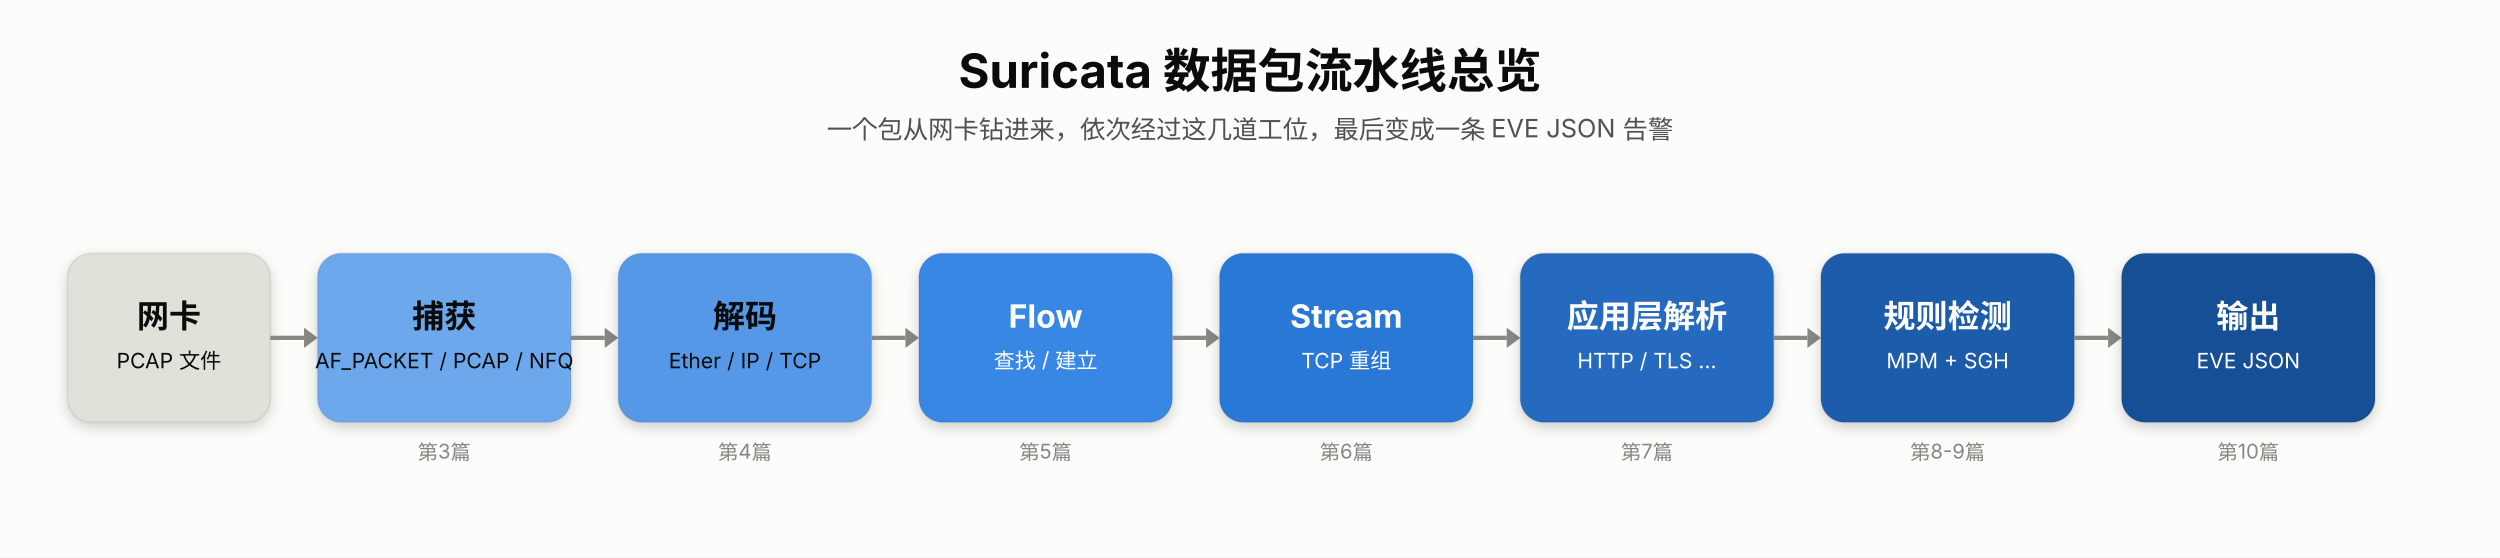
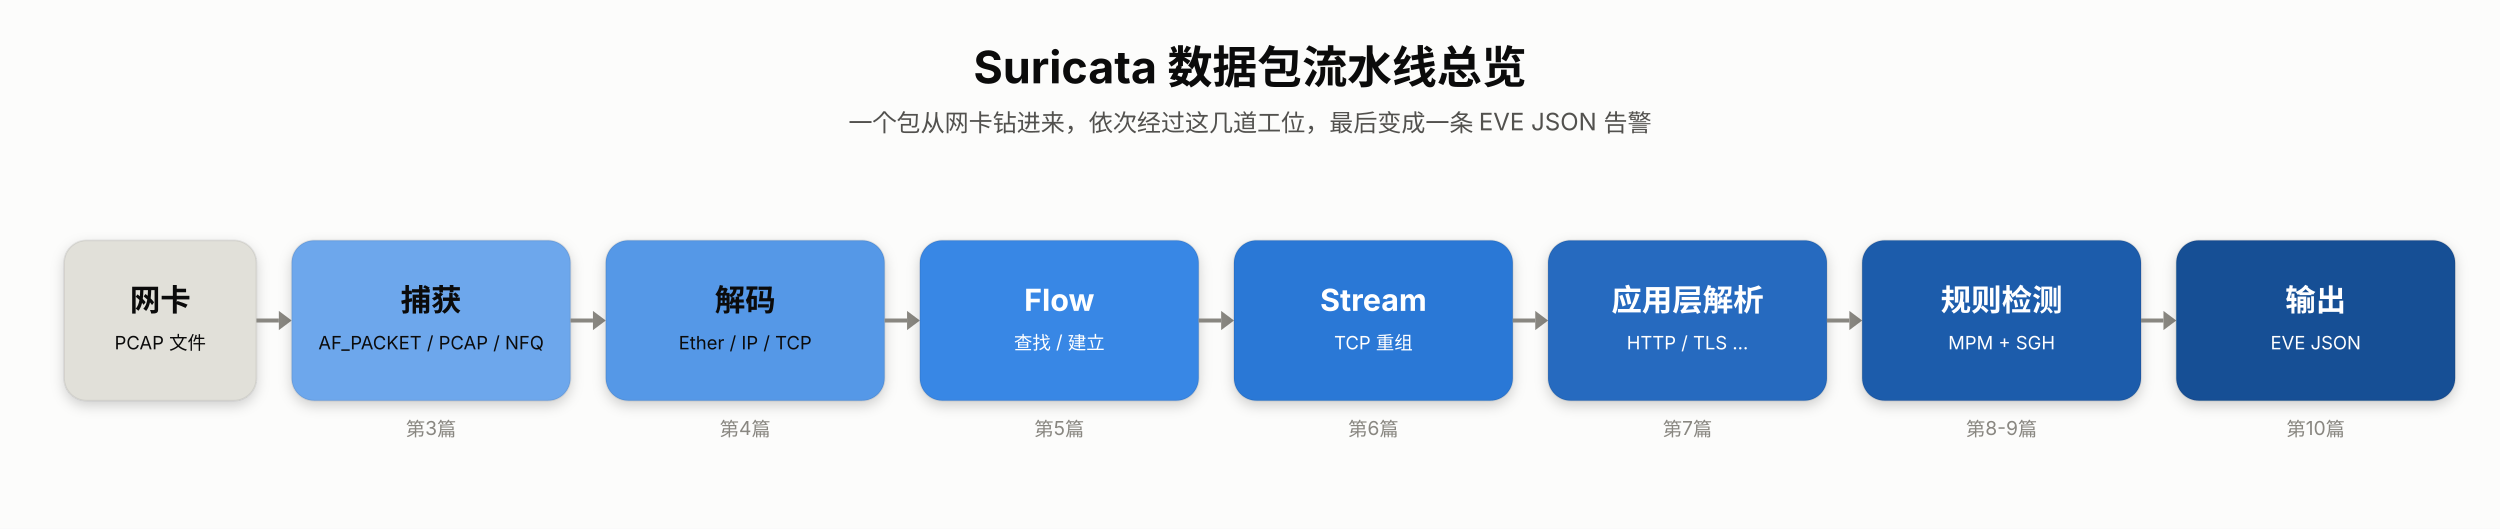
- <svg xmlns="http://www.w3.org/2000/svg" viewBox="0 0 1480 330" font-family="-apple-system, 'Segoe UI', 'PingFang SC', 'Microsoft YaHei', sans-serif">
-   <rect x="0" y="0" width="1480" height="330" fill="#fcfcfb" rx="0" />
+ <svg xmlns="http://www.w3.org/2000/svg" viewBox="0 0 1560 330" font-family="-apple-system, 'Segoe UI', 'PingFang SC', 'Microsoft YaHei', sans-serif">
+   <rect x="0" y="0" width="1560" height="330" fill="#fcfcfb" rx="0" />
  <filter id="softshadow" x="-20%" y="-20%" width="140%" height="140%">
    <feDropShadow dx="0" dy="3" stdDeviation="4" flood-color="#0b0b0b" flood-opacity="0.18" />
  </filter>
-   <text x="740.0" y="52" text-anchor="middle" font-size="28" font-weight="700" fill="#0b0b0b">Suricata 数据包流水线总览</text>
-   <text x="740.0" y="82" text-anchor="middle" font-size="15" fill="#52514e">一个包从网卡钻进来，依次经过这几道工位，最后变成一条 EVE JSON 告警</text>
+   <text x="780.0" y="52" text-anchor="middle" font-size="28" font-weight="700" fill="#0b0b0b">Suricata 数据包流水线总览</text>
+   <text x="780.0" y="82" text-anchor="middle" font-size="15" fill="#52514e">一个包从网卡钻进来，依次经过这几道工位，最后变成一条 EVE JSON 告警</text>
  <rect x="40" y="150" width="120" height="100" rx="14" fill="#e1e0d9" stroke="rgba(11,11,11,0.08)" stroke-width="1" filter="url(#softshadow)" />
  <text x="100.0" y="194.0" text-anchor="middle" font-size="19" font-weight="700" fill="#0b0b0b">网卡</text>
-   <text x="100.0" y="218.0" text-anchor="middle" font-size="12.5" fill="#0b0b0b" opacity="1">PCAP 文件</text>
-   <line x1="160" y1="200.0" x2="180" y2="200.0" stroke="#898781" stroke-width="2.5" />
-   <polygon points="180,194.0 188,200.0 180,206.0" fill="#898781" />
-   <rect x="188" y="150" width="150" height="100" rx="14" fill="#6da7ec" stroke="rgba(11,11,11,0.08)" stroke-width="1" filter="url(#softshadow)" />
-   <text x="263.0" y="194.0" text-anchor="middle" font-size="19" font-weight="700" fill="#0b0b0b">捕获</text>
-   <text x="263.0" y="218.0" text-anchor="middle" font-size="12.5" fill="#0b0b0b" opacity="1">AF_PACKET / PCAP / NFQ</text>
-   <text x="263.0" y="272" text-anchor="middle" font-size="12" fill="#898781">第3篇</text>
-   <line x1="338" y1="200.0" x2="358" y2="200.0" stroke="#898781" stroke-width="2.5" />
-   <polygon points="358,194.0 366,200.0 358,206.0" fill="#898781" />
-   <rect x="366" y="150" width="150" height="100" rx="14" fill="#5598e7" stroke="rgba(11,11,11,0.08)" stroke-width="1" filter="url(#softshadow)" />
-   <text x="441.0" y="194.0" text-anchor="middle" font-size="19" font-weight="700" fill="#0b0b0b">解码</text>
-   <text x="441.0" y="218.0" text-anchor="middle" font-size="12.5" fill="#0b0b0b" opacity="1">Ether / IP / TCP</text>
-   <text x="441.0" y="272" text-anchor="middle" font-size="12" fill="#898781">第4篇</text>
-   <line x1="516" y1="200.0" x2="536" y2="200.0" stroke="#898781" stroke-width="2.5" />
-   <polygon points="536,194.0 544,200.0 536,206.0" fill="#898781" />
-   <rect x="544" y="150" width="150" height="100" rx="14" fill="#3987e5" stroke="rgba(11,11,11,0.08)" stroke-width="1" filter="url(#softshadow)" />
-   <text x="619.0" y="194.0" text-anchor="middle" font-size="19" font-weight="700" fill="#ffffff">Flow</text>
-   <text x="619.0" y="218.0" text-anchor="middle" font-size="12.5" fill="#ffffff" opacity="1">查找 / 建立</text>
-   <text x="619.0" y="272" text-anchor="middle" font-size="12" fill="#898781">第5篇</text>
-   <line x1="694" y1="200.0" x2="714" y2="200.0" stroke="#898781" stroke-width="2.5" />
-   <polygon points="714,194.0 722,200.0 714,206.0" fill="#898781" />
-   <rect x="722" y="150" width="150" height="100" rx="14" fill="#2a78d6" stroke="rgba(11,11,11,0.08)" stroke-width="1" filter="url(#softshadow)" />
-   <text x="797.0" y="194.0" text-anchor="middle" font-size="19" font-weight="700" fill="#ffffff">Stream</text>
-   <text x="797.0" y="218.0" text-anchor="middle" font-size="12.5" fill="#ffffff" opacity="1">TCP 重组</text>
-   <text x="797.0" y="272" text-anchor="middle" font-size="12" fill="#898781">第6篇</text>
-   <line x1="872" y1="200.0" x2="892" y2="200.0" stroke="#898781" stroke-width="2.5" />
-   <polygon points="892,194.0 900,200.0 892,206.0" fill="#898781" />
-   <rect x="900" y="150" width="150" height="100" rx="14" fill="#256abf" stroke="rgba(11,11,11,0.08)" stroke-width="1" filter="url(#softshadow)" />
-   <text x="975.0" y="194.0" text-anchor="middle" font-size="19" font-weight="700" fill="#ffffff">应用层解析</text>
-   <text x="975.0" y="218.0" text-anchor="middle" font-size="12.5" fill="#ffffff" opacity="1">HTTP / TLS ...</text>
-   <text x="975.0" y="272" text-anchor="middle" font-size="12" fill="#898781">第7篇</text>
-   <line x1="1050" y1="200.0" x2="1070" y2="200.0" stroke="#898781" stroke-width="2.5" />
-   <polygon points="1070,194.0 1078,200.0 1070,206.0" fill="#898781" />
-   <rect x="1078" y="150" width="150" height="100" rx="14" fill="#1c5cab" stroke="rgba(11,11,11,0.08)" stroke-width="1" filter="url(#softshadow)" />
-   <text x="1153.0" y="194.0" text-anchor="middle" font-size="19" font-weight="700" fill="#ffffff">规则检测</text>
-   <text x="1153.0" y="218.0" text-anchor="middle" font-size="12.5" fill="#ffffff" opacity="1">MPM + SGH</text>
-   <text x="1153.0" y="272" text-anchor="middle" font-size="12" fill="#898781">第8-9篇</text>
-   <line x1="1228" y1="200.0" x2="1248" y2="200.0" stroke="#898781" stroke-width="2.5" />
-   <polygon points="1248,194.0 1256,200.0 1248,206.0" fill="#898781" />
-   <rect x="1256" y="150" width="150" height="100" rx="14" fill="#184f95" stroke="rgba(11,11,11,0.08)" stroke-width="1" filter="url(#softshadow)" />
-   <text x="1331.0" y="194.0" text-anchor="middle" font-size="19" font-weight="700" fill="#ffffff">输出</text>
-   <text x="1331.0" y="218.0" text-anchor="middle" font-size="12.5" fill="#ffffff" opacity="1">EVE JSON</text>
-   <text x="1331.0" y="272" text-anchor="middle" font-size="12" fill="#898781">第10篇</text>
+   <text x="100.0" y="218.0" text-anchor="middle" font-size="11.5" fill="#0b0b0b" opacity="1">PCAP 文件</text>
+   <line x1="160" y1="200.0" x2="174" y2="200.0" stroke="#898781" stroke-width="2.5" />
+   <polygon points="174,194.0 182,200.0 174,206.0" fill="#898781" />
+   <rect x="182" y="150" width="174" height="100" rx="14" fill="#6da7ec" stroke="rgba(11,11,11,0.08)" stroke-width="1" filter="url(#softshadow)" />
+   <text x="269.0" y="194.0" text-anchor="middle" font-size="19" font-weight="700" fill="#0b0b0b">捕获</text>
+   <text x="269.0" y="218.0" text-anchor="middle" font-size="11.5" fill="#0b0b0b" opacity="1">AF_PACKET / PCAP / NFQ</text>
+   <text x="269.0" y="272" text-anchor="middle" font-size="12" fill="#898781">第3篇</text>
+   <line x1="356" y1="200.0" x2="370" y2="200.0" stroke="#898781" stroke-width="2.5" />
+   <polygon points="370,194.0 378,200.0 370,206.0" fill="#898781" />
+   <rect x="378" y="150" width="174" height="100" rx="14" fill="#5598e7" stroke="rgba(11,11,11,0.08)" stroke-width="1" filter="url(#softshadow)" />
+   <text x="465.0" y="194.0" text-anchor="middle" font-size="19" font-weight="700" fill="#0b0b0b">解码</text>
+   <text x="465.0" y="218.0" text-anchor="middle" font-size="11.5" fill="#0b0b0b" opacity="1">Ether / IP / TCP</text>
+   <text x="465.0" y="272" text-anchor="middle" font-size="12" fill="#898781">第4篇</text>
+   <line x1="552" y1="200.0" x2="566" y2="200.0" stroke="#898781" stroke-width="2.5" />
+   <polygon points="566,194.0 574,200.0 566,206.0" fill="#898781" />
+   <rect x="574" y="150" width="174" height="100" rx="14" fill="#3987e5" stroke="rgba(11,11,11,0.08)" stroke-width="1" filter="url(#softshadow)" />
+   <text x="661.0" y="194.0" text-anchor="middle" font-size="19" font-weight="700" fill="#ffffff">Flow</text>
+   <text x="661.0" y="218.0" text-anchor="middle" font-size="11.5" fill="#ffffff" opacity="1">查找 / 建立</text>
+   <text x="661.0" y="272" text-anchor="middle" font-size="12" fill="#898781">第5篇</text>
+   <line x1="748" y1="200.0" x2="762" y2="200.0" stroke="#898781" stroke-width="2.5" />
+   <polygon points="762,194.0 770,200.0 762,206.0" fill="#898781" />
+   <rect x="770" y="150" width="174" height="100" rx="14" fill="#2a78d6" stroke="rgba(11,11,11,0.08)" stroke-width="1" filter="url(#softshadow)" />
+   <text x="857.0" y="194.0" text-anchor="middle" font-size="19" font-weight="700" fill="#ffffff">Stream</text>
+   <text x="857.0" y="218.0" text-anchor="middle" font-size="11.5" fill="#ffffff" opacity="1">TCP 重组</text>
+   <text x="857.0" y="272" text-anchor="middle" font-size="12" fill="#898781">第6篇</text>
+   <line x1="944" y1="200.0" x2="958" y2="200.0" stroke="#898781" stroke-width="2.5" />
+   <polygon points="958,194.0 966,200.0 958,206.0" fill="#898781" />
+   <rect x="966" y="150" width="174" height="100" rx="14" fill="#256abf" stroke="rgba(11,11,11,0.08)" stroke-width="1" filter="url(#softshadow)" />
+   <text x="1053.0" y="194.0" text-anchor="middle" font-size="19" font-weight="700" fill="#ffffff">应用层解析</text>
+   <text x="1053.0" y="218.0" text-anchor="middle" font-size="11.5" fill="#ffffff" opacity="1">HTTP / TLS ...</text>
+   <text x="1053.0" y="272" text-anchor="middle" font-size="12" fill="#898781">第7篇</text>
+   <line x1="1140" y1="200.0" x2="1154" y2="200.0" stroke="#898781" stroke-width="2.5" />
+   <polygon points="1154,194.0 1162,200.0 1154,206.0" fill="#898781" />
+   <rect x="1162" y="150" width="174" height="100" rx="14" fill="#1c5cab" stroke="rgba(11,11,11,0.08)" stroke-width="1" filter="url(#softshadow)" />
+   <text x="1249.0" y="194.0" text-anchor="middle" font-size="19" font-weight="700" fill="#ffffff">规则检测</text>
+   <text x="1249.0" y="218.0" text-anchor="middle" font-size="11.5" fill="#ffffff" opacity="1">MPM + SGH</text>
+   <text x="1249.0" y="272" text-anchor="middle" font-size="12" fill="#898781">第8-9篇</text>
+   <line x1="1336" y1="200.0" x2="1350" y2="200.0" stroke="#898781" stroke-width="2.5" />
+   <polygon points="1350,194.0 1358,200.0 1350,206.0" fill="#898781" />
+   <rect x="1358" y="150" width="174" height="100" rx="14" fill="#184f95" stroke="rgba(11,11,11,0.08)" stroke-width="1" filter="url(#softshadow)" />
+   <text x="1445.0" y="194.0" text-anchor="middle" font-size="19" font-weight="700" fill="#ffffff">输出</text>
+   <text x="1445.0" y="218.0" text-anchor="middle" font-size="11.5" fill="#ffffff" opacity="1">EVE JSON</text>
+   <text x="1445.0" y="272" text-anchor="middle" font-size="12" fill="#898781">第10篇</text>
</svg>
